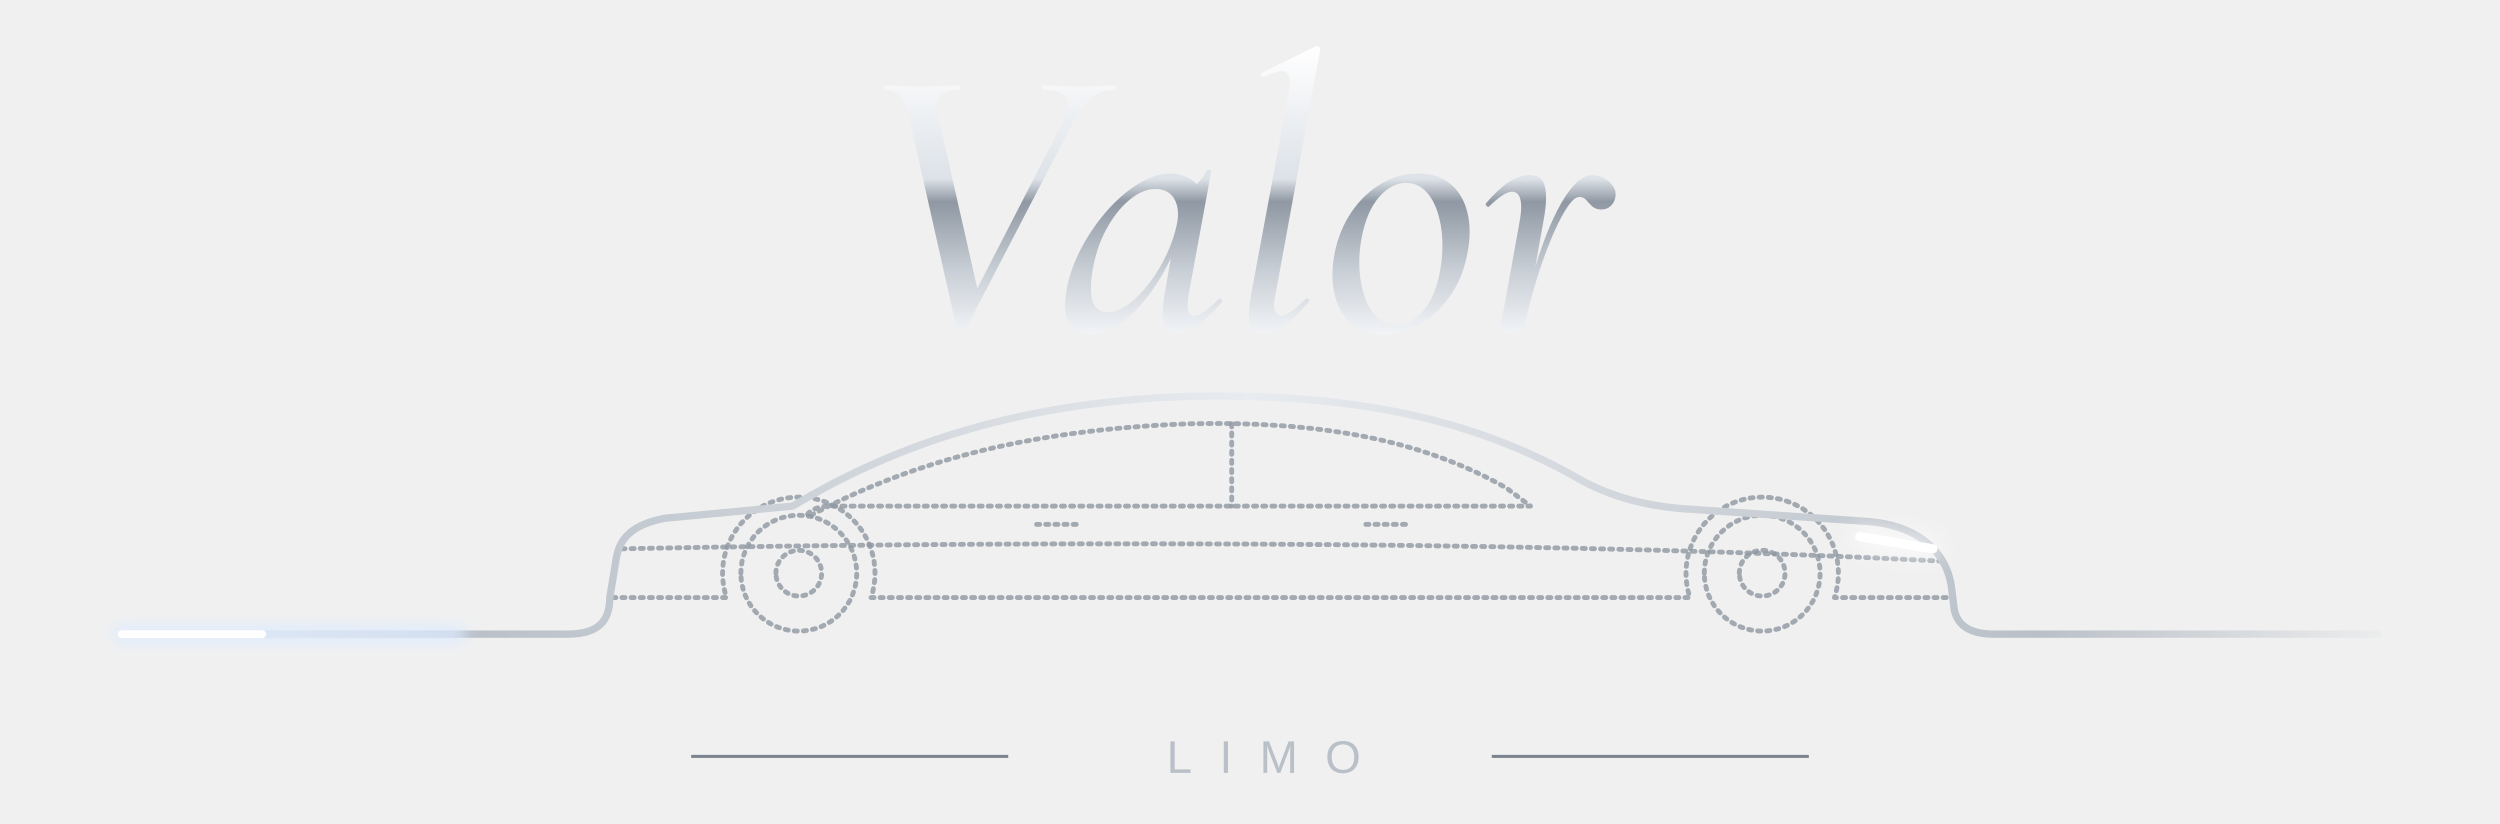
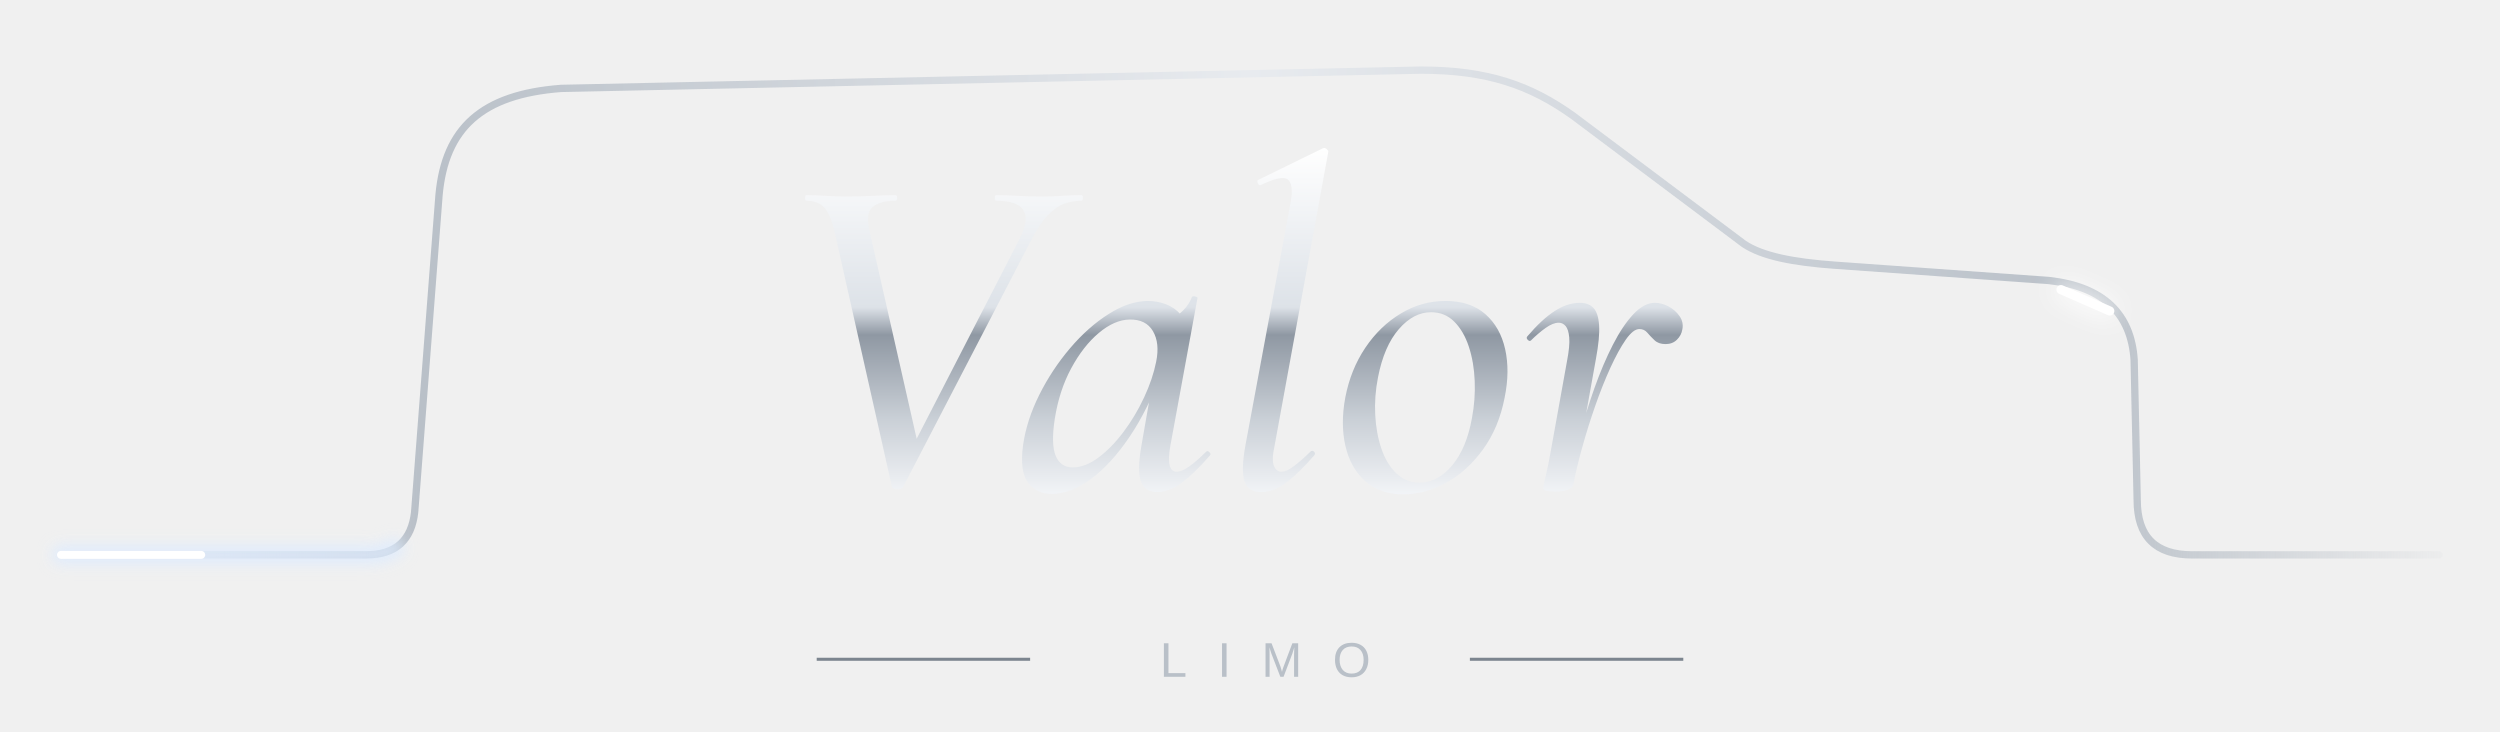
- <svg xmlns="http://www.w3.org/2000/svg" viewBox="40 20 820 270" width="820" height="270" role="img" aria-label="Valor Limo">
-   <style>.vl-trace{stroke-dasharray:1000 1100;animation:vl-trace 4.2s linear both}.vl-car{stroke-dasharray:1 2;animation:vl-car 4.2s cubic-bezier(.45,0,.2,1) both}.vl-word{animation:vl-word 4.2s ease-out both}.vl-limo{animation:vl-limo 4.2s ease-out both}.vl-lamp{animation:vl-lamp 4.2s linear both,vl-pulse 4s ease-in-out 4.2s infinite}@keyframes vl-trace{0%{stroke-dashoffset:1003}55%,100%{stroke-dashoffset:0}}@keyframes vl-car{0%,25%{stroke-dashoffset:1.03}77%,100%{stroke-dashoffset:0}}@keyframes vl-word{0%,49%{opacity:0}83%,100%{opacity:1}}@keyframes vl-limo{0%,71%{opacity:0}95%,100%{opacity:1}}@keyframes vl-lamp{0%,42%{opacity:0}46%{opacity:1}62%{opacity:.55}77%,100%{opacity:1}}@keyframes vl-pulse{0%,100%{opacity:1}50%{opacity:.6}}@media (prefers-reduced-motion: reduce){.fx{display:none}.vl-trace,.vl-car,.vl-word,.vl-limo,.vl-lamp{animation:none}}</style>
+ <svg xmlns="http://www.w3.org/2000/svg" viewBox="40 118 820 240" width="820" height="240" role="img" aria-label="Valor Limo">
+   <style>.vl-trace{stroke-dasharray:1000 1100;animation:vl-trace 4.2s linear both}.vl-word{animation:vl-word 4.2s ease-out both}.vl-limo{animation:vl-limo 4.2s ease-out both}.vl-lamp{animation:vl-lamp 4.2s linear both,vl-pulse 4s ease-in-out 4.2s infinite}@keyframes vl-trace{0%{stroke-dashoffset:1003}55%,100%{stroke-dashoffset:0}}@keyframes vl-word{0%,49%{opacity:0}83%,100%{opacity:1}}@keyframes vl-limo{0%,71%{opacity:0}95%,100%{opacity:1}}@keyframes vl-lamp{0%,42%{opacity:0}46%{opacity:1}62%{opacity:.55}77%,100%{opacity:1}}@keyframes vl-pulse{0%,100%{opacity:1}50%{opacity:.6}}@media (prefers-reduced-motion: reduce){.fx{display:none}.vl-trace,.vl-word,.vl-limo,.vl-lamp{animation:none}}</style>
  <defs>
    <linearGradient id="vl-chrome" x1="0" y1="0" x2="0" y2="1">
      <stop offset="0" stop-color="#FFFFFF" />
      <stop offset="0.46" stop-color="#DDE2E8" />
      <stop offset="0.54" stop-color="#8F98A3" />
      <stop offset="0.78" stop-color="#C9CFD6" />
      <stop offset="1" stop-color="#F2F4F7" />
    </linearGradient>
-     <linearGradient id="vl-line" gradientUnits="userSpaceOnUse" x1="70" y1="0" x2="830" y2="0">
+     <linearGradient id="vl-line" gradientUnits="userSpaceOnUse" x1="50" y1="0" x2="850" y2="0">
      <stop offset="0" stop-color="#B9C0C8" stop-opacity="0" />
      <stop offset="0.16" stop-color="#B9C0C8" />
      <stop offset="0.5" stop-color="#E8EBEF" />
      <stop offset="0.84" stop-color="#B9C0C8" />
      <stop offset="1" stop-color="#B9C0C8" stop-opacity="0" />
    </linearGradient>
    <linearGradient id="vl-sheen" gradientUnits="userSpaceOnUse" x1="-200" y1="0" x2="0" y2="0">
      <stop offset="0" stop-color="#FFFFFF" stop-opacity="0" />
      <stop offset="0.5" stop-color="#FFFFFF" stop-opacity="0.95" />
      <stop offset="1" stop-color="#FFFFFF" stop-opacity="0" />
      <animateTransform attributeName="gradientTransform" type="translate" values="0 0;1100 0;1100 0" keyTimes="0;0.45;1" begin="3.4s" dur="5s" repeatCount="indefinite" />
    </linearGradient>
    <filter id="vl-glow" x="-200%" y="-200%" width="500%" height="500%">
      <feGaussianBlur stdDeviation="4" result="b" />
      <feMerge>
        <feMergeNode in="b" />
        <feMergeNode in="b" />
        <feMergeNode in="SourceGraphic" />
      </feMerge>
    </filter>
    <filter id="vl-soft" x="-20%" y="-200%" width="140%" height="500%">
      <feGaussianBlur stdDeviation="2.2" />
    </filter>
-     <path id="vl-trace" pathLength="1000" d="M80 228 H226 C236 228 240 224 240 216 L242 204 C243 196 248 192 258 190 L300 186 C330 168 370 152 430 150 C480 149 520 156 556 176 C566 182 578 186 594 187 L652 191 C668 192 678 200 680 212 L681 220 C682 225 686 228 694 228 H820" />
-     <g id="vl-car">
-       <path pathLength="1" d="M241 216 H278.3 A25 25 0 1 1 325.7 216 H594.3 A25 25 0 1 1 641.7 216 H680" />
-       <path pathLength="1" d="M306 189 C336 173 374 161 430 159 C472 158 506 164 534 180 L542 186 H312 C306 186 303 190 306 189 Z" />
-       <path pathLength="1" d="M444 159 V186" />
-       <path pathLength="1" d="M244 200 C400 197 560 198 676 204" />
-       <path pathLength="1" d="M488 192 H502 M380 192 H394" />
-       <circle pathLength="1" cx="302" cy="208" r="19" transform="rotate(180 302 208)" />
-       <circle pathLength="1" cx="302" cy="208" r="7.5" transform="rotate(180 302 208)" />
-       <circle pathLength="1" cx="618" cy="208" r="19" transform="rotate(180 618 208)" />
-       <circle pathLength="1" cx="618" cy="208" r="7.5" transform="rotate(180 618 208)" />
-     </g>
+     <path id="vl-trace" pathLength="1000" d="M60 300 H160 C170 300 175 295 176 286 L184 182 C186 160 198 149 224 147 L506 141 C528 141 542 146 556 156 L612 198 C618 202 628 204 642 205 L712 210 C730 212 739 221 740 236 L741 282 C741 294 747 300 759 300 H840" />
  </defs>
  <g class="vl-word">
-     <path transform="translate(330.06 128)" fill="url(#vl-chrome)" d="M23.76 -0.13 8.19 -69.38Q7.12 -74.37 5.38 -76.42Q3.64 -78.46 0.31 -78.46Q0 -78.46 0 -79.23Q0 -80 0.31 -80Q2.78 -80 5.58 -79.81Q8.39 -79.62 10.85 -79.62Q15.39 -79.62 18.68 -79.81Q21.96 -80 24.68 -80Q25.14 -80 25.14 -79.23Q25.14 -78.46 24.68 -78.46Q20.65 -78.46 18.57 -76.86Q16.49 -75.26 17.5 -70.66L31.16 -10.45L24.94 -2.62L58.62 -68.04Q61.31 -73.31 59.66 -75.89Q58.02 -78.46 52.23 -78.46Q51.85 -78.46 51.85 -79.23Q51.85 -80 52.23 -80Q55.12 -80 57.86 -79.81Q60.6 -79.62 65 -79.62Q68.24 -79.62 70.34 -79.81Q72.43 -80 75.42 -80Q75.93 -80 75.93 -79.23Q75.93 -78.46 75.42 -78.46Q73.13 -78.46 70.88 -77.67Q68.63 -76.88 66.39 -74.57Q64.15 -72.25 61.66 -67.44L26.73 -0.13Q26.34 0.44 25.12 0.41Q23.89 0.38 23.76 -0.13ZM67.4 1.66Q63.19 1.66 60.9 -1.44Q58.62 -4.54 59.57 -11.65Q60.54 -18.46 63.99 -25.38Q67.44 -32.29 72.41 -38.14Q77.38 -43.99 83 -47.53Q88.61 -51.07 93.77 -51.07Q96.19 -51.07 98.6 -50.18Q101 -49.29 102.74 -47.29Q104.48 -45.28 104.74 -42.04L98.6 -45.7Q100.36 -45.95 102.55 -47.78Q104.74 -49.61 105.7 -52.1Q105.96 -52.48 106.66 -52.29Q107.37 -52.11 107.24 -51.85L99.81 -11.39Q98.59 -4.39 101.57 -4.39Q103 -4.39 105.07 -5.89Q107.14 -7.39 109.61 -9.86Q110 -10.24 110.51 -9.73Q111.02 -9.22 110.64 -8.83Q106.53 -4.1 103.08 -1.47Q99.63 1.15 96.3 1.15Q92.84 1.15 91.79 -1.72Q90.74 -4.58 91.9 -11.39L95.03 -29.31L97.37 -31.49Q93.8 -21.56 88.76 -14.06Q83.72 -6.57 78.19 -2.45Q72.65 1.66 67.4 1.66ZM73.13 -5.57Q76.55 -5.57 80.15 -8.25Q83.75 -10.92 87.01 -15.26Q90.27 -19.59 92.65 -24.69Q95.03 -29.79 95.96 -34.5Q96.98 -39.55 95.08 -42.81Q93.18 -46.07 88.71 -46Q84.56 -45.93 80.3 -42.35Q76.03 -38.77 72.75 -32.7Q69.46 -26.63 68.24 -18.85Q67.17 -11.91 68.49 -8.74Q69.82 -5.57 73.13 -5.57ZM124.67 1.15Q121.02 1.15 120.08 -1.8Q119.14 -4.76 120.31 -11.39L132.72 -78.07Q133.6 -83.08 131.89 -84.29Q130.19 -85.5 124.52 -82.73Q124.01 -82.53 123.72 -83.3Q123.42 -84.07 123.94 -84.2L141.52 -92.8Q142.09 -93.06 142.6 -92.54Q143.12 -92.03 142.99 -91.78L128.3 -11.39Q127.46 -7.6 128.14 -5.99Q128.81 -4.39 130.19 -4.39Q131.6 -4.39 133.61 -5.92Q135.63 -7.44 138.1 -9.86Q138.61 -10.37 139.12 -9.86Q139.64 -9.34 139.12 -8.83Q135.01 -4.1 131.59 -1.47Q128.17 1.15 124.67 1.15ZM163.51 1.79Q157.11 1.79 153.09 -1.81Q149.07 -5.42 147.68 -11.44Q146.3 -17.45 147.65 -24.7Q149.11 -32.3 153.1 -38.25Q157.09 -44.2 162.81 -47.64Q168.52 -51.07 175.02 -51.07Q181.84 -51.07 185.92 -47.48Q190 -43.89 191.34 -37.9Q192.68 -31.92 191.21 -24.7Q189.62 -16.42 185.25 -10.44Q180.88 -4.45 175.14 -1.33Q169.39 1.79 163.51 1.79ZM167.94 -1.41Q172.88 -1.41 176.84 -6.1Q180.79 -10.8 182.27 -19.07Q183.23 -24.13 183.02 -29.21Q182.82 -34.28 181.42 -38.56Q180.02 -42.83 177.44 -45.41Q174.87 -48 171.08 -48Q166.3 -48 162.28 -43.37Q158.25 -38.73 156.59 -30.21Q155.56 -25.01 155.83 -19.9Q156.1 -14.8 157.54 -10.62Q158.98 -6.44 161.63 -3.92Q164.28 -1.41 167.94 -1.41ZM210.02 -1.11 208.74 -1.24Q209.88 -7.32 211.69 -14.12Q213.49 -20.92 215.79 -27.37Q218.09 -33.82 220.77 -39.06Q223.45 -44.31 226.37 -47.43Q229.29 -50.56 232.28 -50.56Q234.12 -50.56 235.98 -49.58Q237.84 -48.6 239 -46.94Q240.16 -45.29 239.78 -43.33Q239.51 -41.66 238.29 -40.47Q237.07 -39.28 235.2 -39.28Q233.28 -39.28 232.19 -40.31Q231.1 -41.34 230.23 -42.37Q229.37 -43.4 228.03 -43.4Q226.34 -43.4 224.3 -40.47Q222.27 -37.54 220.09 -32.78Q217.92 -28.02 215.95 -22.36Q213.97 -16.69 212.42 -11.09Q210.86 -5.49 210.02 -1.11ZM205.04 1.02Q203.03 1.02 202.38 0.77Q201.73 0.52 201.73 0.14Q201.73 -0.3 202.46 -3.36Q203.19 -6.43 203.71 -9.47L208.25 -34.64Q209.06 -38.85 208.86 -41.08Q208.66 -43.3 207.87 -44.22Q207.08 -45.13 205.99 -45.13Q204.42 -45.13 202.42 -43.71Q200.42 -42.29 198.41 -40.29Q198.04 -39.92 197.53 -40.43Q197.02 -40.93 197.39 -41.38Q201.43 -46.11 204.9 -48.33Q208.36 -50.56 211.74 -50.56Q214.2 -50.56 215.5 -49.14Q216.81 -47.72 217.02 -44.41Q217.24 -41.09 216.17 -35.33L210.02 -1.11Q209.71 1.02 205.04 1.02Z" />
-     <path class="fx" transform="translate(330.06 128)" fill="url(#vl-sheen)" style="mix-blend-mode:screen" d="M23.76 -0.13 8.19 -69.38Q7.12 -74.37 5.38 -76.42Q3.64 -78.46 0.31 -78.46Q0 -78.46 0 -79.23Q0 -80 0.31 -80Q2.78 -80 5.58 -79.81Q8.39 -79.62 10.85 -79.62Q15.39 -79.62 18.68 -79.81Q21.96 -80 24.68 -80Q25.14 -80 25.14 -79.23Q25.14 -78.46 24.68 -78.46Q20.65 -78.46 18.57 -76.86Q16.49 -75.26 17.5 -70.66L31.16 -10.45L24.94 -2.62L58.62 -68.04Q61.31 -73.31 59.66 -75.89Q58.02 -78.46 52.23 -78.46Q51.85 -78.46 51.85 -79.23Q51.85 -80 52.23 -80Q55.12 -80 57.86 -79.81Q60.6 -79.62 65 -79.62Q68.24 -79.62 70.34 -79.81Q72.43 -80 75.42 -80Q75.93 -80 75.93 -79.23Q75.93 -78.46 75.42 -78.46Q73.13 -78.46 70.88 -77.67Q68.63 -76.88 66.39 -74.57Q64.15 -72.25 61.66 -67.44L26.73 -0.13Q26.34 0.44 25.12 0.41Q23.89 0.38 23.76 -0.13ZM67.4 1.66Q63.19 1.66 60.9 -1.44Q58.62 -4.54 59.57 -11.65Q60.54 -18.46 63.99 -25.38Q67.44 -32.29 72.41 -38.14Q77.38 -43.99 83 -47.53Q88.61 -51.07 93.77 -51.07Q96.19 -51.07 98.6 -50.18Q101 -49.29 102.74 -47.29Q104.48 -45.28 104.74 -42.04L98.6 -45.7Q100.36 -45.95 102.55 -47.78Q104.74 -49.61 105.7 -52.1Q105.96 -52.48 106.66 -52.29Q107.37 -52.11 107.24 -51.85L99.81 -11.39Q98.59 -4.39 101.57 -4.39Q103 -4.39 105.07 -5.89Q107.14 -7.39 109.61 -9.86Q110 -10.24 110.51 -9.73Q111.02 -9.22 110.64 -8.83Q106.53 -4.1 103.08 -1.47Q99.63 1.15 96.3 1.15Q92.84 1.15 91.79 -1.72Q90.74 -4.58 91.9 -11.39L95.03 -29.31L97.37 -31.49Q93.8 -21.56 88.76 -14.06Q83.72 -6.57 78.19 -2.45Q72.65 1.66 67.4 1.66ZM73.13 -5.57Q76.55 -5.57 80.15 -8.25Q83.75 -10.92 87.01 -15.26Q90.27 -19.59 92.65 -24.69Q95.03 -29.79 95.96 -34.5Q96.98 -39.55 95.08 -42.81Q93.18 -46.07 88.71 -46Q84.56 -45.93 80.3 -42.35Q76.03 -38.77 72.75 -32.7Q69.46 -26.63 68.24 -18.85Q67.17 -11.91 68.49 -8.74Q69.82 -5.57 73.13 -5.57ZM124.67 1.15Q121.02 1.15 120.08 -1.8Q119.14 -4.76 120.31 -11.39L132.72 -78.07Q133.6 -83.08 131.89 -84.29Q130.19 -85.5 124.52 -82.73Q124.01 -82.53 123.72 -83.3Q123.42 -84.07 123.94 -84.2L141.52 -92.8Q142.09 -93.06 142.6 -92.54Q143.12 -92.03 142.99 -91.78L128.3 -11.39Q127.46 -7.6 128.14 -5.99Q128.81 -4.39 130.19 -4.39Q131.6 -4.39 133.61 -5.92Q135.63 -7.44 138.1 -9.86Q138.61 -10.37 139.12 -9.86Q139.64 -9.34 139.12 -8.83Q135.01 -4.1 131.59 -1.47Q128.17 1.15 124.67 1.15ZM163.51 1.79Q157.11 1.79 153.09 -1.81Q149.07 -5.42 147.68 -11.44Q146.3 -17.45 147.65 -24.7Q149.11 -32.3 153.1 -38.25Q157.09 -44.2 162.81 -47.64Q168.52 -51.07 175.02 -51.07Q181.84 -51.07 185.92 -47.48Q190 -43.89 191.34 -37.9Q192.68 -31.92 191.21 -24.7Q189.62 -16.42 185.25 -10.44Q180.88 -4.45 175.14 -1.33Q169.39 1.79 163.51 1.79ZM167.94 -1.41Q172.88 -1.41 176.84 -6.1Q180.79 -10.8 182.27 -19.07Q183.23 -24.13 183.02 -29.21Q182.82 -34.28 181.42 -38.56Q180.02 -42.83 177.44 -45.41Q174.87 -48 171.08 -48Q166.3 -48 162.28 -43.37Q158.25 -38.73 156.59 -30.21Q155.56 -25.01 155.83 -19.9Q156.1 -14.8 157.54 -10.62Q158.98 -6.44 161.63 -3.92Q164.28 -1.41 167.94 -1.41ZM210.02 -1.11 208.74 -1.24Q209.88 -7.32 211.69 -14.12Q213.49 -20.92 215.79 -27.37Q218.09 -33.82 220.77 -39.06Q223.45 -44.31 226.37 -47.43Q229.29 -50.56 232.28 -50.56Q234.12 -50.56 235.98 -49.58Q237.84 -48.6 239 -46.94Q240.16 -45.29 239.78 -43.33Q239.51 -41.66 238.29 -40.47Q237.07 -39.28 235.2 -39.28Q233.28 -39.28 232.19 -40.31Q231.1 -41.34 230.23 -42.37Q229.37 -43.4 228.03 -43.4Q226.34 -43.4 224.3 -40.47Q222.27 -37.54 220.09 -32.78Q217.92 -28.02 215.95 -22.36Q213.97 -16.69 212.42 -11.09Q210.86 -5.49 210.02 -1.11ZM205.04 1.02Q203.03 1.02 202.38 0.77Q201.73 0.52 201.73 0.14Q201.73 -0.3 202.46 -3.36Q203.19 -6.43 203.71 -9.47L208.25 -34.64Q209.06 -38.85 208.86 -41.08Q208.66 -43.3 207.87 -44.22Q207.08 -45.13 205.99 -45.13Q204.42 -45.13 202.42 -43.71Q200.42 -42.29 198.41 -40.29Q198.04 -39.92 197.53 -40.43Q197.02 -40.93 197.39 -41.38Q201.43 -46.11 204.9 -48.33Q208.36 -50.56 211.74 -50.56Q214.2 -50.56 215.5 -49.14Q216.81 -47.72 217.02 -44.41Q217.24 -41.09 216.17 -35.33L210.02 -1.11Q209.71 1.02 205.04 1.02Z" />
+     <path transform="translate(304.08 278) scale(1.2)" fill="url(#vl-chrome)" d="M23.76 -0.13 8.19 -69.38Q7.12 -74.37 5.38 -76.42Q3.64 -78.46 0.31 -78.46Q0 -78.46 0 -79.23Q0 -80 0.31 -80Q2.78 -80 5.58 -79.81Q8.39 -79.62 10.85 -79.62Q15.39 -79.62 18.68 -79.81Q21.96 -80 24.68 -80Q25.14 -80 25.14 -79.23Q25.14 -78.46 24.68 -78.46Q20.65 -78.46 18.57 -76.86Q16.49 -75.26 17.5 -70.66L31.16 -10.45L24.94 -2.62L58.62 -68.04Q61.31 -73.31 59.66 -75.89Q58.02 -78.46 52.23 -78.46Q51.85 -78.46 51.85 -79.23Q51.85 -80 52.23 -80Q55.12 -80 57.86 -79.81Q60.6 -79.62 65 -79.62Q68.24 -79.62 70.34 -79.81Q72.43 -80 75.42 -80Q75.93 -80 75.93 -79.23Q75.93 -78.46 75.42 -78.46Q73.13 -78.46 70.88 -77.67Q68.63 -76.88 66.39 -74.57Q64.15 -72.25 61.66 -67.44L26.73 -0.13Q26.34 0.44 25.12 0.41Q23.89 0.38 23.76 -0.13ZM67.4 1.66Q63.19 1.66 60.9 -1.44Q58.62 -4.54 59.57 -11.65Q60.54 -18.46 63.99 -25.38Q67.44 -32.29 72.41 -38.14Q77.38 -43.99 83 -47.53Q88.61 -51.07 93.77 -51.07Q96.19 -51.07 98.6 -50.18Q101 -49.29 102.74 -47.29Q104.48 -45.28 104.74 -42.04L98.6 -45.7Q100.36 -45.95 102.55 -47.78Q104.74 -49.61 105.7 -52.1Q105.96 -52.48 106.66 -52.29Q107.37 -52.11 107.24 -51.85L99.81 -11.39Q98.59 -4.39 101.57 -4.39Q103 -4.39 105.07 -5.89Q107.14 -7.39 109.61 -9.86Q110 -10.24 110.51 -9.73Q111.02 -9.22 110.64 -8.83Q106.53 -4.1 103.08 -1.47Q99.63 1.15 96.3 1.15Q92.84 1.15 91.79 -1.72Q90.74 -4.58 91.9 -11.39L95.03 -29.31L97.37 -31.49Q93.8 -21.56 88.76 -14.06Q83.72 -6.57 78.19 -2.45Q72.65 1.66 67.4 1.66ZM73.13 -5.57Q76.55 -5.57 80.15 -8.25Q83.75 -10.92 87.01 -15.26Q90.27 -19.59 92.65 -24.69Q95.03 -29.79 95.96 -34.5Q96.98 -39.55 95.08 -42.81Q93.18 -46.07 88.71 -46Q84.56 -45.93 80.3 -42.35Q76.03 -38.77 72.75 -32.7Q69.46 -26.63 68.24 -18.85Q67.17 -11.91 68.49 -8.74Q69.82 -5.57 73.13 -5.57ZM124.67 1.15Q121.02 1.15 120.08 -1.8Q119.14 -4.76 120.31 -11.39L132.72 -78.07Q133.6 -83.08 131.89 -84.29Q130.19 -85.5 124.52 -82.73Q124.01 -82.53 123.72 -83.3Q123.42 -84.07 123.94 -84.2L141.52 -92.8Q142.09 -93.06 142.6 -92.54Q143.12 -92.03 142.99 -91.78L128.3 -11.39Q127.46 -7.6 128.14 -5.99Q128.81 -4.39 130.19 -4.39Q131.6 -4.39 133.61 -5.92Q135.63 -7.44 138.1 -9.86Q138.61 -10.37 139.12 -9.86Q139.64 -9.34 139.12 -8.83Q135.01 -4.1 131.59 -1.47Q128.17 1.15 124.67 1.15ZM163.51 1.79Q157.11 1.79 153.09 -1.81Q149.07 -5.42 147.68 -11.44Q146.3 -17.45 147.65 -24.7Q149.11 -32.3 153.1 -38.25Q157.09 -44.2 162.81 -47.64Q168.52 -51.07 175.02 -51.07Q181.84 -51.07 185.92 -47.48Q190 -43.89 191.34 -37.9Q192.68 -31.92 191.21 -24.7Q189.62 -16.42 185.25 -10.44Q180.88 -4.45 175.14 -1.33Q169.39 1.79 163.51 1.79ZM167.94 -1.41Q172.88 -1.41 176.84 -6.1Q180.79 -10.8 182.27 -19.07Q183.23 -24.13 183.02 -29.21Q182.82 -34.28 181.42 -38.56Q180.02 -42.83 177.44 -45.41Q174.87 -48 171.08 -48Q166.3 -48 162.28 -43.37Q158.25 -38.73 156.59 -30.21Q155.56 -25.01 155.83 -19.9Q156.1 -14.8 157.54 -10.62Q158.98 -6.44 161.63 -3.92Q164.28 -1.41 167.94 -1.41ZM210.02 -1.11 208.74 -1.24Q209.88 -7.32 211.69 -14.12Q213.49 -20.92 215.79 -27.37Q218.09 -33.82 220.77 -39.06Q223.45 -44.31 226.37 -47.43Q229.29 -50.56 232.28 -50.56Q234.12 -50.56 235.98 -49.58Q237.84 -48.6 239 -46.94Q240.16 -45.29 239.78 -43.33Q239.51 -41.66 238.29 -40.47Q237.07 -39.28 235.2 -39.28Q233.28 -39.28 232.19 -40.31Q231.1 -41.34 230.23 -42.37Q229.37 -43.4 228.03 -43.4Q226.34 -43.4 224.3 -40.47Q222.27 -37.54 220.09 -32.78Q217.92 -28.02 215.95 -22.36Q213.97 -16.69 212.42 -11.09Q210.86 -5.49 210.02 -1.11ZM205.04 1.02Q203.03 1.02 202.38 0.77Q201.73 0.52 201.73 0.14Q201.73 -0.3 202.46 -3.36Q203.19 -6.43 203.71 -9.47L208.25 -34.64Q209.06 -38.85 208.86 -41.08Q208.66 -43.3 207.87 -44.22Q207.08 -45.13 205.99 -45.13Q204.42 -45.13 202.42 -43.71Q200.42 -42.29 198.41 -40.29Q198.04 -39.92 197.53 -40.43Q197.02 -40.93 197.39 -41.38Q201.43 -46.11 204.9 -48.33Q208.36 -50.56 211.74 -50.56Q214.2 -50.56 215.5 -49.14Q216.81 -47.72 217.02 -44.41Q217.24 -41.09 216.17 -35.33L210.02 -1.11Q209.71 1.02 205.04 1.02Z" />
+     <path class="fx" transform="translate(304.08 278) scale(1.2)" fill="url(#vl-sheen)" style="mix-blend-mode:screen" d="M23.76 -0.13 8.19 -69.38Q7.12 -74.37 5.38 -76.42Q3.64 -78.46 0.31 -78.46Q0 -78.46 0 -79.23Q0 -80 0.31 -80Q2.78 -80 5.58 -79.81Q8.39 -79.62 10.85 -79.62Q15.39 -79.62 18.68 -79.81Q21.96 -80 24.68 -80Q25.14 -80 25.14 -79.23Q25.14 -78.46 24.68 -78.46Q20.65 -78.46 18.57 -76.86Q16.49 -75.26 17.5 -70.66L31.16 -10.45L24.94 -2.62L58.62 -68.04Q61.31 -73.31 59.66 -75.89Q58.02 -78.46 52.23 -78.46Q51.85 -78.46 51.85 -79.23Q51.85 -80 52.23 -80Q55.12 -80 57.86 -79.81Q60.6 -79.62 65 -79.62Q68.24 -79.62 70.34 -79.81Q72.43 -80 75.42 -80Q75.93 -80 75.93 -79.23Q75.93 -78.46 75.42 -78.46Q73.13 -78.46 70.88 -77.67Q68.63 -76.88 66.39 -74.57Q64.15 -72.25 61.66 -67.44L26.73 -0.13Q26.34 0.44 25.12 0.41Q23.89 0.38 23.76 -0.13ZM67.4 1.66Q63.19 1.66 60.9 -1.44Q58.62 -4.54 59.57 -11.65Q60.54 -18.46 63.99 -25.38Q67.44 -32.29 72.41 -38.14Q77.38 -43.99 83 -47.53Q88.61 -51.07 93.77 -51.07Q96.19 -51.07 98.6 -50.18Q101 -49.29 102.74 -47.29Q104.48 -45.28 104.74 -42.04L98.6 -45.7Q100.36 -45.95 102.55 -47.78Q104.74 -49.61 105.7 -52.1Q105.96 -52.48 106.66 -52.29Q107.37 -52.11 107.24 -51.85L99.81 -11.39Q98.59 -4.39 101.57 -4.39Q103 -4.39 105.07 -5.89Q107.14 -7.39 109.61 -9.86Q110 -10.24 110.51 -9.73Q111.02 -9.22 110.64 -8.83Q106.53 -4.1 103.08 -1.47Q99.63 1.15 96.3 1.15Q92.84 1.15 91.79 -1.72Q90.74 -4.58 91.9 -11.39L95.03 -29.31L97.37 -31.49Q93.8 -21.56 88.76 -14.06Q83.72 -6.57 78.19 -2.45Q72.65 1.66 67.4 1.66ZM73.13 -5.57Q76.55 -5.57 80.15 -8.25Q83.75 -10.92 87.01 -15.26Q90.27 -19.59 92.65 -24.69Q95.03 -29.79 95.96 -34.5Q96.98 -39.55 95.08 -42.81Q93.18 -46.07 88.71 -46Q84.56 -45.93 80.3 -42.35Q76.03 -38.77 72.75 -32.7Q69.46 -26.63 68.24 -18.85Q67.17 -11.91 68.49 -8.74Q69.82 -5.57 73.13 -5.57ZM124.67 1.15Q121.02 1.15 120.08 -1.8Q119.14 -4.76 120.31 -11.39L132.72 -78.07Q133.6 -83.08 131.89 -84.29Q130.19 -85.5 124.52 -82.73Q124.01 -82.53 123.72 -83.3Q123.42 -84.07 123.94 -84.2L141.52 -92.8Q142.09 -93.06 142.6 -92.54Q143.12 -92.03 142.99 -91.78L128.3 -11.39Q127.46 -7.6 128.14 -5.99Q128.81 -4.39 130.19 -4.39Q131.6 -4.39 133.61 -5.92Q135.63 -7.44 138.1 -9.86Q138.61 -10.37 139.12 -9.86Q139.64 -9.34 139.12 -8.83Q135.01 -4.1 131.59 -1.47Q128.17 1.15 124.67 1.15ZM163.51 1.79Q157.11 1.79 153.09 -1.81Q149.07 -5.42 147.68 -11.44Q146.3 -17.45 147.65 -24.7Q149.11 -32.3 153.1 -38.25Q157.09 -44.2 162.81 -47.64Q168.52 -51.07 175.02 -51.07Q181.84 -51.07 185.92 -47.48Q190 -43.89 191.34 -37.9Q192.68 -31.92 191.21 -24.7Q189.62 -16.42 185.25 -10.44Q180.88 -4.45 175.14 -1.33Q169.39 1.79 163.51 1.79ZM167.94 -1.41Q172.88 -1.41 176.84 -6.1Q180.79 -10.8 182.27 -19.07Q183.23 -24.13 183.02 -29.21Q182.82 -34.28 181.42 -38.56Q180.02 -42.83 177.44 -45.41Q174.87 -48 171.08 -48Q166.3 -48 162.28 -43.37Q158.25 -38.73 156.59 -30.21Q155.56 -25.01 155.83 -19.9Q156.1 -14.8 157.54 -10.62Q158.98 -6.44 161.63 -3.92Q164.28 -1.41 167.94 -1.41ZM210.02 -1.11 208.74 -1.24Q209.88 -7.32 211.69 -14.12Q213.49 -20.92 215.79 -27.37Q218.09 -33.82 220.77 -39.06Q223.45 -44.31 226.37 -47.43Q229.29 -50.56 232.28 -50.56Q234.12 -50.56 235.98 -49.58Q237.84 -48.6 239 -46.94Q240.16 -45.29 239.78 -43.33Q239.51 -41.66 238.29 -40.47Q237.07 -39.28 235.2 -39.28Q233.28 -39.28 232.19 -40.31Q231.1 -41.34 230.23 -42.37Q229.37 -43.4 228.03 -43.4Q226.34 -43.4 224.3 -40.47Q222.27 -37.54 220.09 -32.78Q217.92 -28.02 215.95 -22.36Q213.97 -16.69 212.42 -11.09Q210.86 -5.49 210.02 -1.11ZM205.04 1.02Q203.03 1.02 202.38 0.77Q201.73 0.52 201.73 0.14Q201.73 -0.3 202.46 -3.36Q203.19 -6.43 203.71 -9.47L208.25 -34.64Q209.06 -38.85 208.86 -41.08Q208.66 -43.3 207.87 -44.22Q207.08 -45.13 205.99 -45.13Q204.42 -45.13 202.42 -43.71Q200.42 -42.29 198.41 -40.29Q198.04 -39.92 197.53 -40.43Q197.02 -40.93 197.39 -41.38Q201.43 -46.11 204.9 -48.33Q208.36 -50.56 211.74 -50.56Q214.2 -50.56 215.5 -49.14Q216.81 -47.72 217.02 -44.41Q217.24 -41.09 216.17 -35.33L210.02 -1.11Q209.71 1.02 205.04 1.02Z" />
  </g>
  <g fill="none" stroke-linecap="round" stroke-linejoin="round">
-     <use href="#vl-car" class="vl-car" stroke="#8E97A1" stroke-width="1.6" stroke-opacity="0.8" />
    <use href="#vl-trace" class="vl-trace" stroke="url(#vl-line)" stroke-width="2.4" />
-     <g class="fx" stroke="url(#vl-sheen)" stroke-width="2.6">
-       <use href="#vl-car" />
-       <use href="#vl-trace" />
-     </g>
-     <path class="vl-lamp" d="M650 196 L674 200" stroke="#FFFFFF" stroke-width="3" filter="url(#vl-glow)" />
+     <use class="fx" href="#vl-trace" stroke="url(#vl-sheen)" stroke-width="2.6" />
+     <path class="vl-lamp" d="M716 213 L732 220" stroke="#FFFFFF" stroke-width="3" filter="url(#vl-glow)" />
  </g>
  <g class="fx" fill="none" stroke-linecap="round">
    <use href="#vl-trace" stroke="#DDEBFF" stroke-width="6" stroke-dasharray="110 2000" filter="url(#vl-soft)" opacity="0.85">
      <animate attributeName="stroke-dashoffset" values="110;-890;-890" keyTimes="0;0.55;1" dur="4.2s" fill="freeze" />
      <animate attributeName="opacity" values="0.85;0.85;0;0" keyTimes="0;0.55;0.62;1" dur="4.2s" fill="freeze" />
    </use>
    <use href="#vl-trace" stroke="#FFFFFF" stroke-width="2.6" stroke-dasharray="46 2000">
      <animate attributeName="stroke-dashoffset" values="46;-954;-954" keyTimes="0;0.55;1" dur="4.2s" fill="freeze" />
      <animate attributeName="opacity" values="1;1;0;0" keyTimes="0;0.55;0.61;1" dur="4.2s" fill="freeze" />
    </use>
    <g filter="url(#vl-glow)">
      <circle r="3.8" fill="#FFFFFF" />
      <path d="M0 -9 L1.2 -1.2 L9 0 L1.2 1.2 L0 9 L-1.2 1.2 L-9 0 L-1.2 -1.2 Z" fill="#FFFFFF" opacity="0.95" />
      <animateMotion dur="4.2s" fill="freeze" calcMode="linear" keyPoints="0;1;1" keyTimes="0;0.55;1">
        <mpath href="#vl-trace" />
      </animateMotion>
      <animate attributeName="opacity" values="0;1;1;0;0" keyTimes="0;0.03;0.53;0.61;1" dur="4.2s" fill="freeze" />
    </g>
  </g>
  <g class="vl-limo">
-     <path d="M266.7 268.1 H370.7 M529.3 268.1 H633.3" stroke="#7C858F" stroke-width="1" />
-     <text x="454.5" y="273.5" text-anchor="middle" fill="#B9C0C8" font-family="DM Sans, 'Helvetica Neue', Arial, sans-serif" font-weight="500" font-size="15" letter-spacing="9">LIMO</text>
+     <path d="M307.88 334.24 H377.88 M522.12 334.24 H592.12" stroke="#7C858F" stroke-width="1" />
+     <text x="455" y="340" text-anchor="middle" fill="#B9C0C8" font-family="DM Sans, 'Helvetica Neue', Arial, sans-serif" font-weight="500" font-size="16" letter-spacing="10">LIMO</text>
  </g>
</svg>
